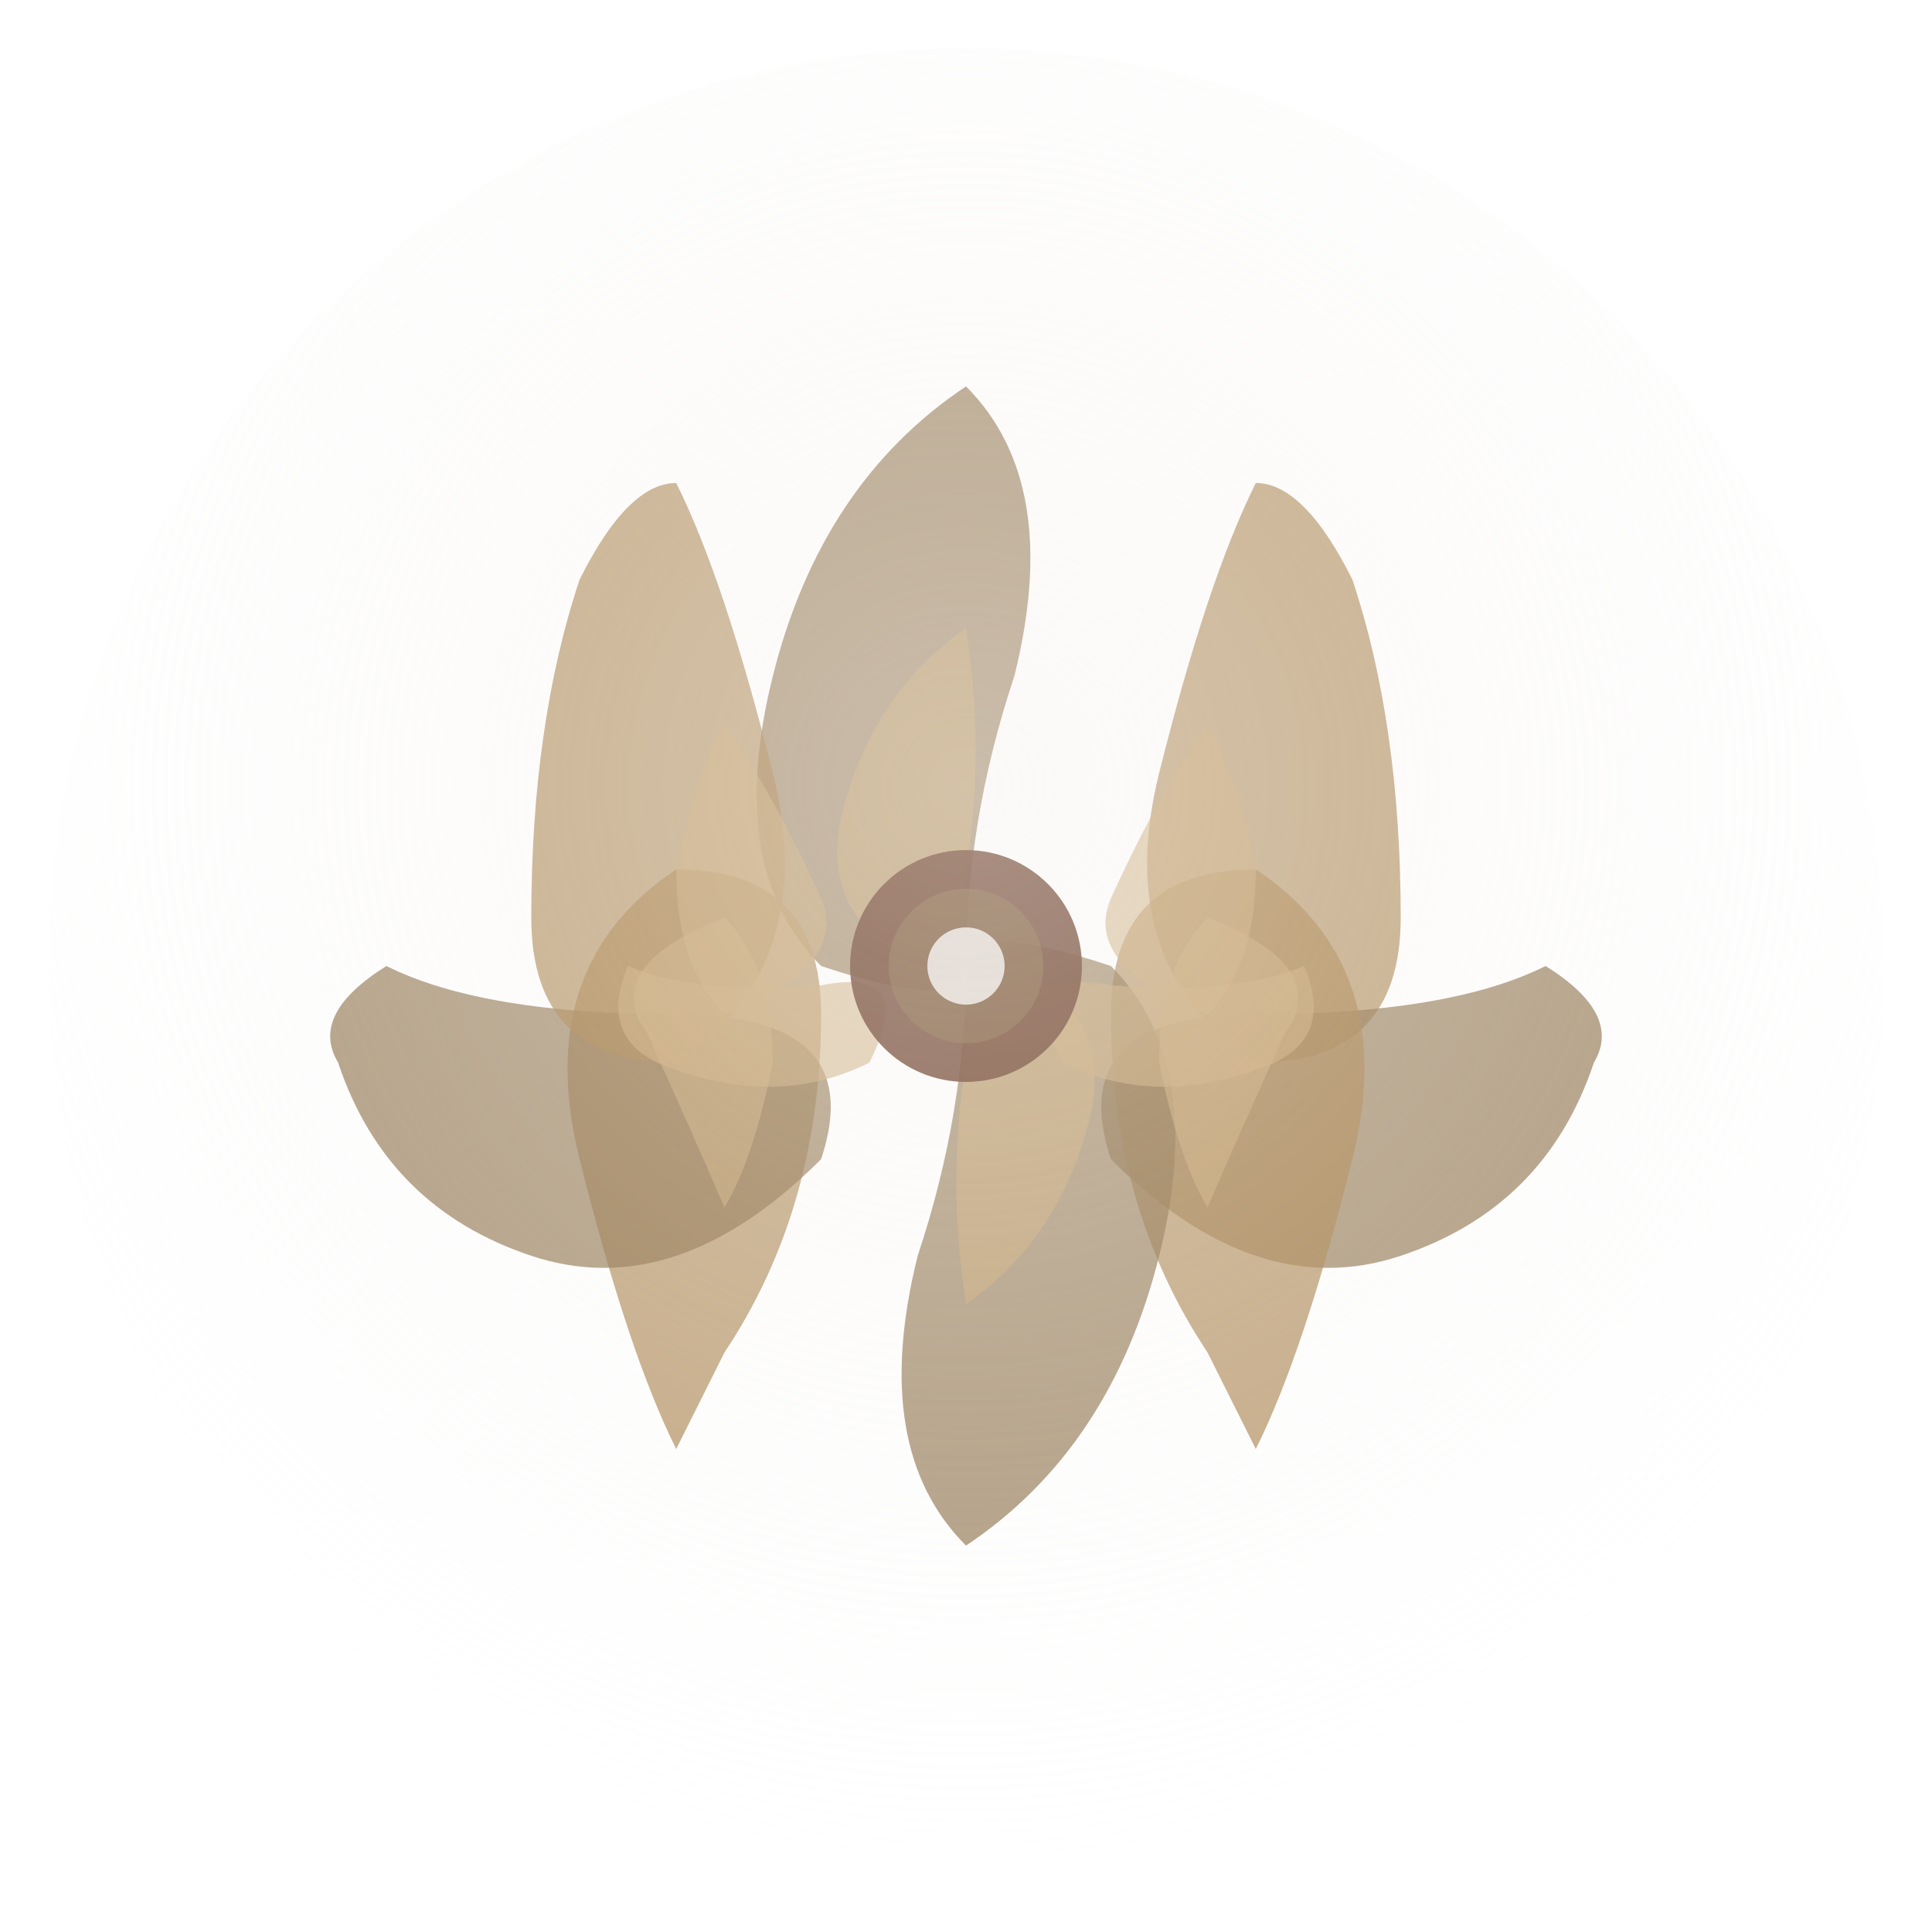
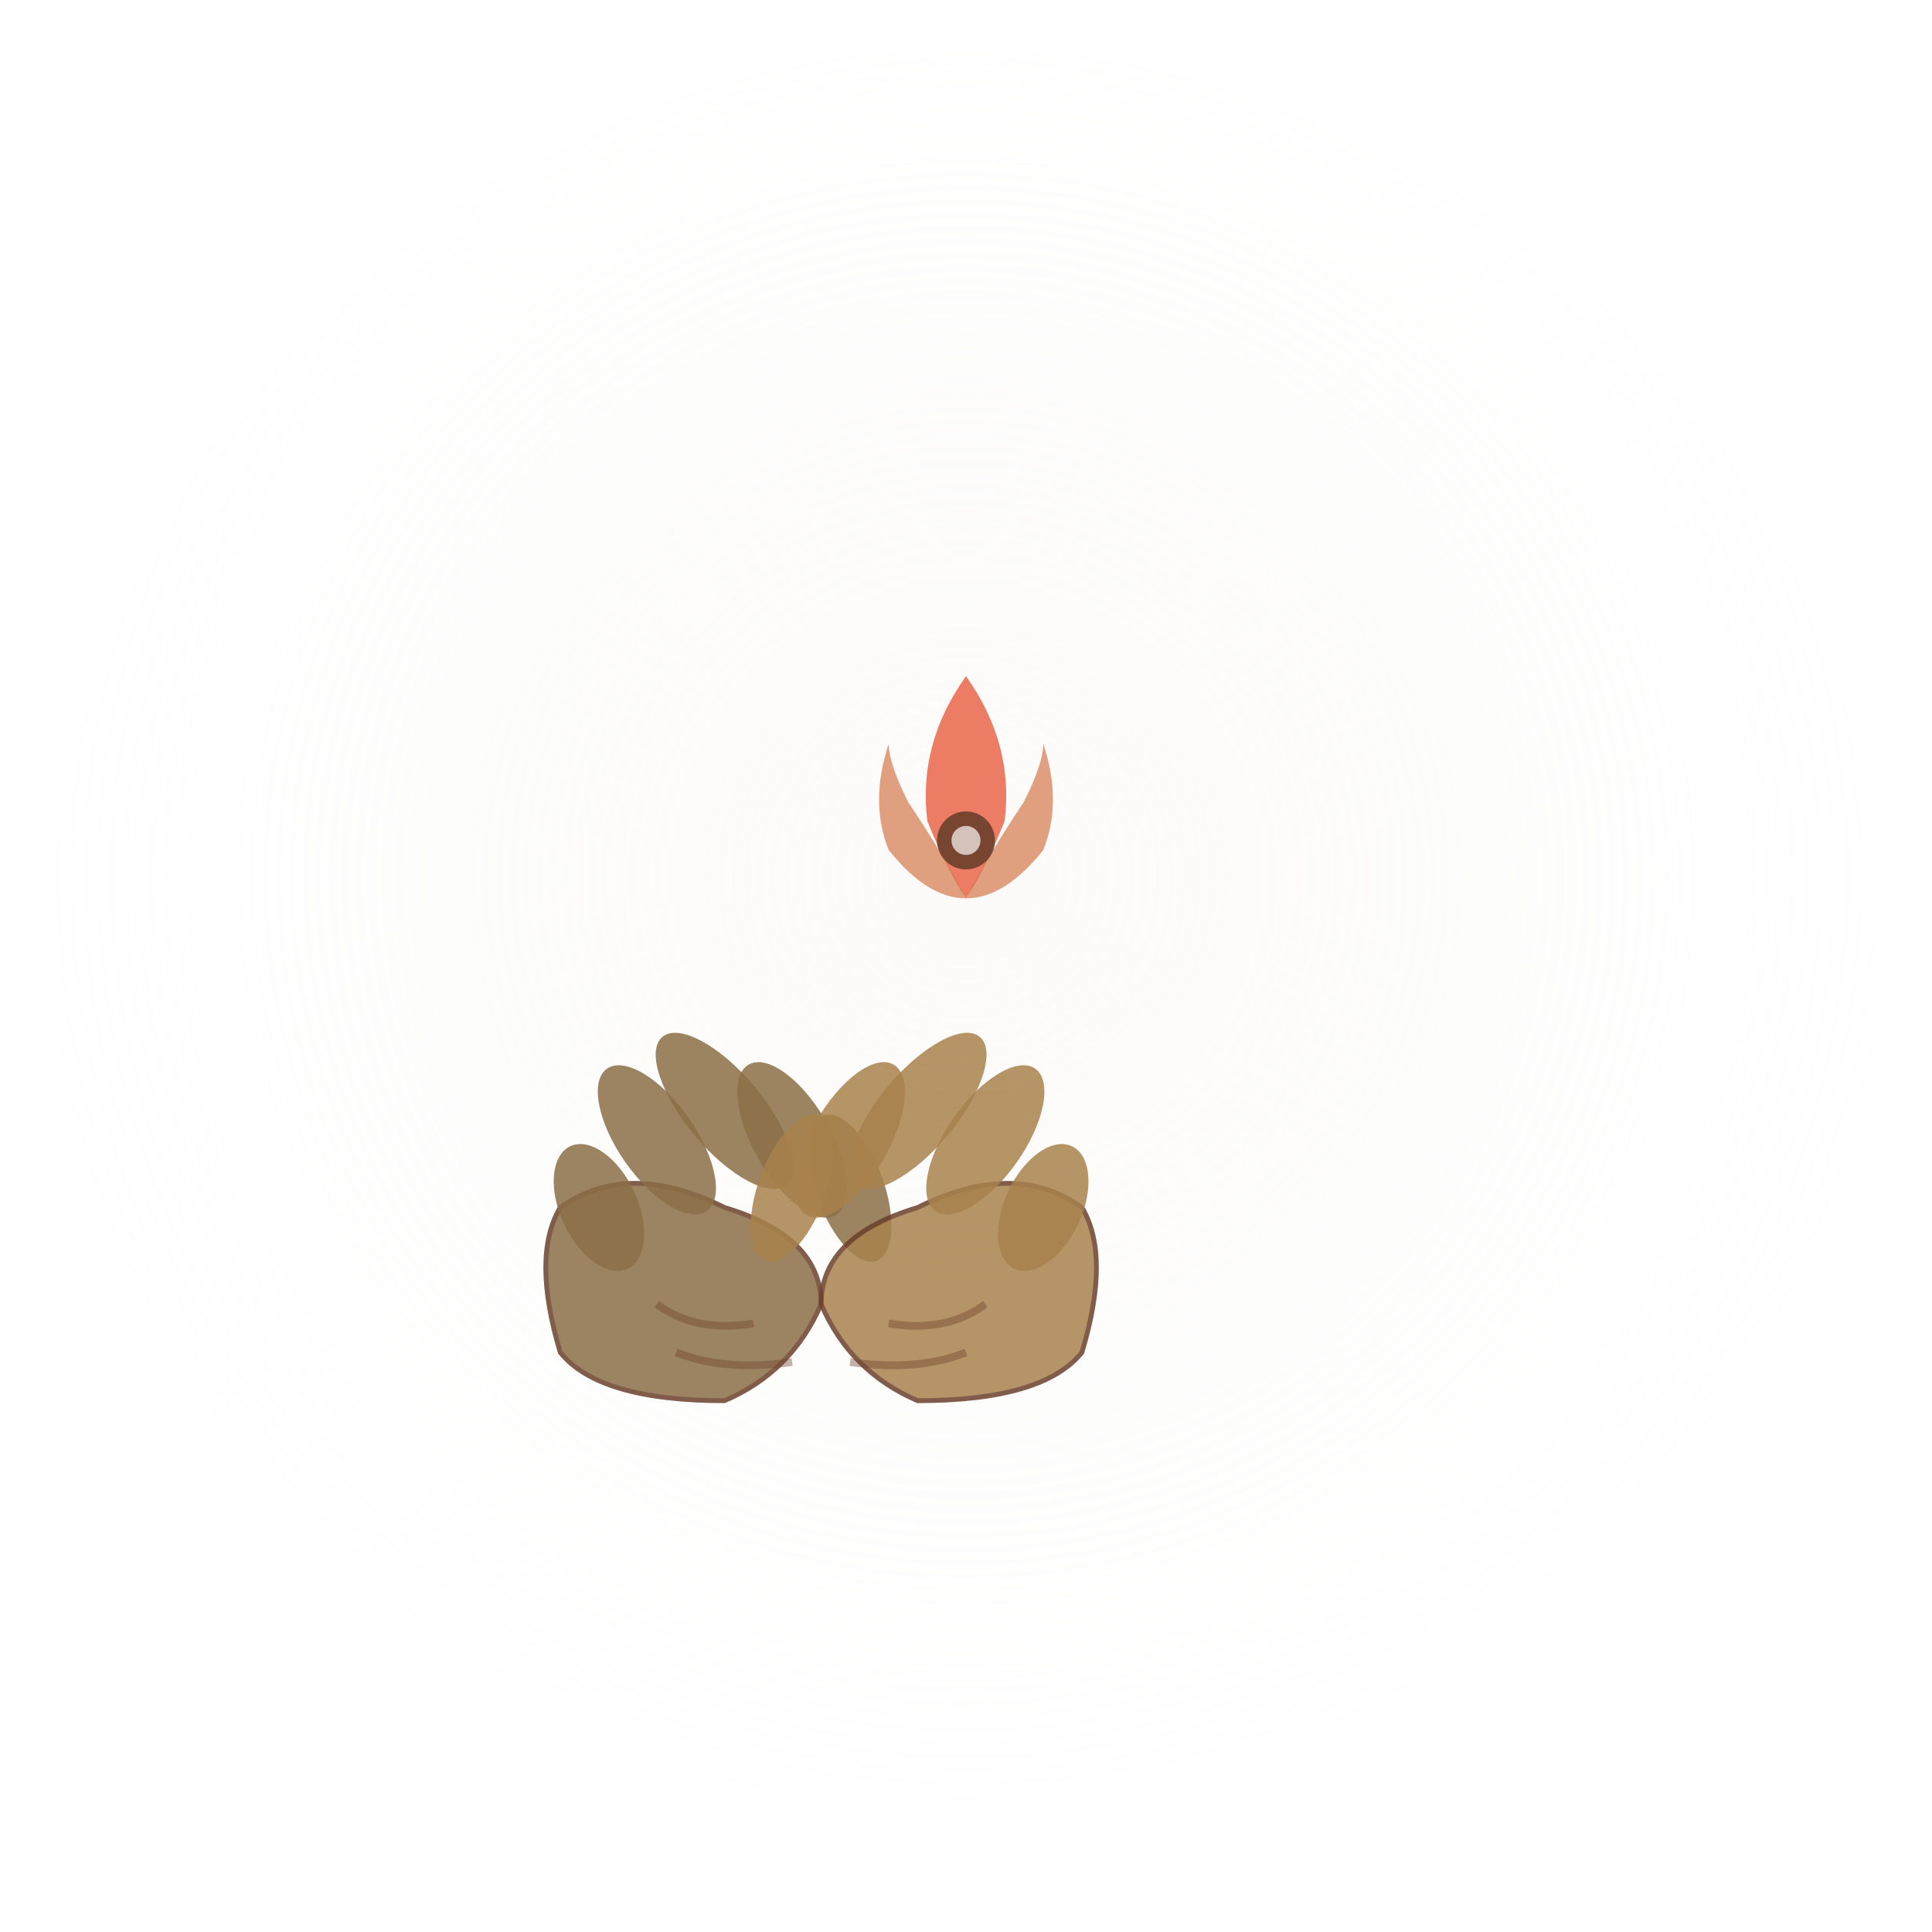
<svg xmlns="http://www.w3.org/2000/svg" viewBox="0 0 200 200">
  <defs>
-     <radialGradient id="lotusGlow" cx="50%" cy="40%" r="60%">
-       <stop offset="0%" style="stop-color:#f5f1ed;stop-opacity:0.4" />
+     <radialGradient id="healingGlow" cx="50%" cy="45%" r="55%">
+       <stop offset="0%" style="stop-color:#f5f1ed;stop-opacity:0.3" />
      <stop offset="100%" style="stop-color:#f5f1ed;stop-opacity:0" />
    </radialGradient>
  </defs>
-   <path d="M 100,40 Q 85,50 80,70 Q 75,90 85,100 Q 100,105 100,100 Q 100,85 105,70 Q 110,50 100,40" fill="#8b6f47" opacity="0.7" />
-   <path d="M 130,50 Q 125,60 120,80 Q 115,100 130,110 Q 145,110 145,95 Q 145,75 140,60 Q 135,50 130,50" fill="#a8814c" opacity="0.7" />
-   <path d="M 160,100 Q 150,105 130,105 Q 110,105 115,120 Q 130,135 145,130 Q 160,125 165,110 Q 168,105 160,100" fill="#8b6f47" opacity="0.7" />
-   <path d="M 130,150 Q 135,140 140,120 Q 145,100 130,90 Q 115,90 115,105 Q 115,125 125,140 Q 130,150 130,150" fill="#a8814c" opacity="0.7" />
-   <path d="M 100,160 Q 115,150 120,130 Q 125,110 115,100 Q 100,95 100,100 Q 100,115 95,130 Q 90,150 100,160" fill="#8b6f47" opacity="0.7" />
-   <path d="M 70,150 Q 65,140 60,120 Q 55,100 70,90 Q 85,90 85,105 Q 85,125 75,140 Q 70,150 70,150" fill="#a8814c" opacity="0.7" />
-   <path d="M 40,100 Q 50,105 70,105 Q 90,105 85,120 Q 70,135 55,130 Q 40,125 35,110 Q 32,105 40,100" fill="#8b6f47" opacity="0.7" />
-   <path d="M 70,50 Q 75,60 80,80 Q 85,100 70,110 Q 55,110 55,95 Q 55,75 60,60 Q 65,50 70,50" fill="#a8814c" opacity="0.7" />
-   <path d="M 100,65 Q 90,72 87,85 Q 85,95 95,100 Q 100,98 100,90 Q 102,78 100,65" fill="#c9a876" opacity="0.6" />
-   <path d="M 125,75 Q 120,82 115,93 Q 112,100 125,105 Q 130,100 130,90 Q 128,80 125,75" fill="#c9a876" opacity="0.6" />
-   <path d="M 135,100 Q 128,103 115,102 Q 105,100 110,110 Q 120,115 132,110 Q 138,107 135,100" fill="#c9a876" opacity="0.6" />
-   <path d="M 125,125 Q 128,118 133,107 Q 138,100 125,95 Q 120,100 120,110 Q 122,120 125,125" fill="#c9a876" opacity="0.6" />
-   <path d="M 100,135 Q 110,128 113,115 Q 115,105 105,100 Q 100,102 100,110 Q 98,122 100,135" fill="#c9a876" opacity="0.6" />
-   <path d="M 75,125 Q 72,118 67,107 Q 62,100 75,95 Q 80,100 80,110 Q 78,120 75,125" fill="#c9a876" opacity="0.6" />
-   <path d="M 65,100 Q 72,103 85,102 Q 95,100 90,110 Q 80,115 68,110 Q 62,107 65,100" fill="#c9a876" opacity="0.6" />
-   <path d="M 75,75 Q 80,82 85,93 Q 88,100 75,105 Q 70,100 70,90 Q 72,80 75,75" fill="#c9a876" opacity="0.6" />
-   <circle cx="100" cy="100" r="12" fill="#6b3f2a" opacity="0.9" />
-   <circle cx="100" cy="100" r="8" fill="#8b6f47" opacity="0.5" />
-   <circle cx="100" cy="100" r="4" fill="#f9f8f6" opacity="0.8" />
-   <circle cx="100" cy="100" r="95" fill="url(#lotusGlow)" />
+   <circle cx="100" cy="100" r="95" fill="url(#healingGlow)" />
+   <g transform="translate(50, 90)">
+     <path d="M 25,35 Q 15,30 8,35 Q 5,40 8,50 Q 12,55 25,55 Q 32,52 35,45 Q 35,38 25,35" fill="#8b6f47" opacity="0.85" stroke="#6b3f2a" stroke-width="0.5" />
+     <ellipse cx="12" cy="35" rx="4" ry="7" fill="#8b6f47" opacity="0.85" transform="rotate(-25 12 35)" />
+     <ellipse cx="18" cy="28" rx="4" ry="9" fill="#8b6f47" opacity="0.85" transform="rotate(-35 18 28)" />
+     <ellipse cx="25" cy="25" rx="4" ry="10" fill="#8b6f47" opacity="0.85" transform="rotate(-40 25 25)" />
+     <ellipse cx="32" cy="28" rx="4" ry="9" fill="#8b6f47" opacity="0.85" transform="rotate(-30 32 28)" />
+     <ellipse cx="38" cy="33" rx="3.5" ry="8" fill="#8b6f47" opacity="0.85" transform="rotate(-20 38 33)" />
+     <path d="M 18,45 Q 22,48 28,47" stroke="#6b3f2a" stroke-width="0.8" fill="none" opacity="0.4" />
+     <path d="M 20,50 Q 25,52 32,51" stroke="#6b3f2a" stroke-width="0.8" fill="none" opacity="0.4" />
+   </g>
+   <g transform="translate(120, 90) scale(-1, 1)">
+     <path d="M 25,35 Q 15,30 8,35 Q 5,40 8,50 Q 12,55 25,55 Q 32,52 35,45 Q 35,38 25,35" fill="#a8814c" opacity="0.85" stroke="#6b3f2a" stroke-width="0.5" />
+     <ellipse cx="12" cy="35" rx="4" ry="7" fill="#a8814c" opacity="0.85" transform="rotate(-25 12 35)" />
+     <ellipse cx="18" cy="28" rx="4" ry="9" fill="#a8814c" opacity="0.85" transform="rotate(-35 18 28)" />
+     <ellipse cx="25" cy="25" rx="4" ry="10" fill="#a8814c" opacity="0.85" transform="rotate(-40 25 25)" />
+     <ellipse cx="32" cy="28" rx="4" ry="9" fill="#a8814c" opacity="0.85" transform="rotate(-30 32 28)" />
+     <ellipse cx="38" cy="33" rx="3.5" ry="8" fill="#a8814c" opacity="0.85" transform="rotate(-20 38 33)" />
+     <path d="M 18,45 Q 22,48 28,47" stroke="#6b3f2a" stroke-width="0.8" fill="none" opacity="0.4" />
+     <path d="M 20,50 Q 25,52 32,51" stroke="#6b3f2a" stroke-width="0.8" fill="none" opacity="0.4" />
+   </g>
+   <g transform="translate(100, 85)">
+     <path d="M 0,-15 Q -5,-8 -4,0 Q -2,5 0,8 Q 2,5 4,0 Q 5,-8 0,-15" fill="#e85d3f" opacity="0.8" />
+     <path d="M -8,-8 Q -10,-2 -8,3 Q -4,8 0,8 Q -2,4 -6,-2 Q -8,-6 -8,-8" fill="#d4794a" opacity="0.7" />
+     <path d="M 8,-8 Q 10,-2 8,3 Q 4,8 0,8 Q 2,4 6,-2 Q 8,-6 8,-8" fill="#d4794a" opacity="0.7" />
+     <circle cx="0" cy="2" r="3" fill="#6b3f2a" opacity="0.9" />
+     <circle cx="0" cy="2" r="1.5" fill="#f9f8f6" opacity="0.7" />
+   </g>
</svg>
